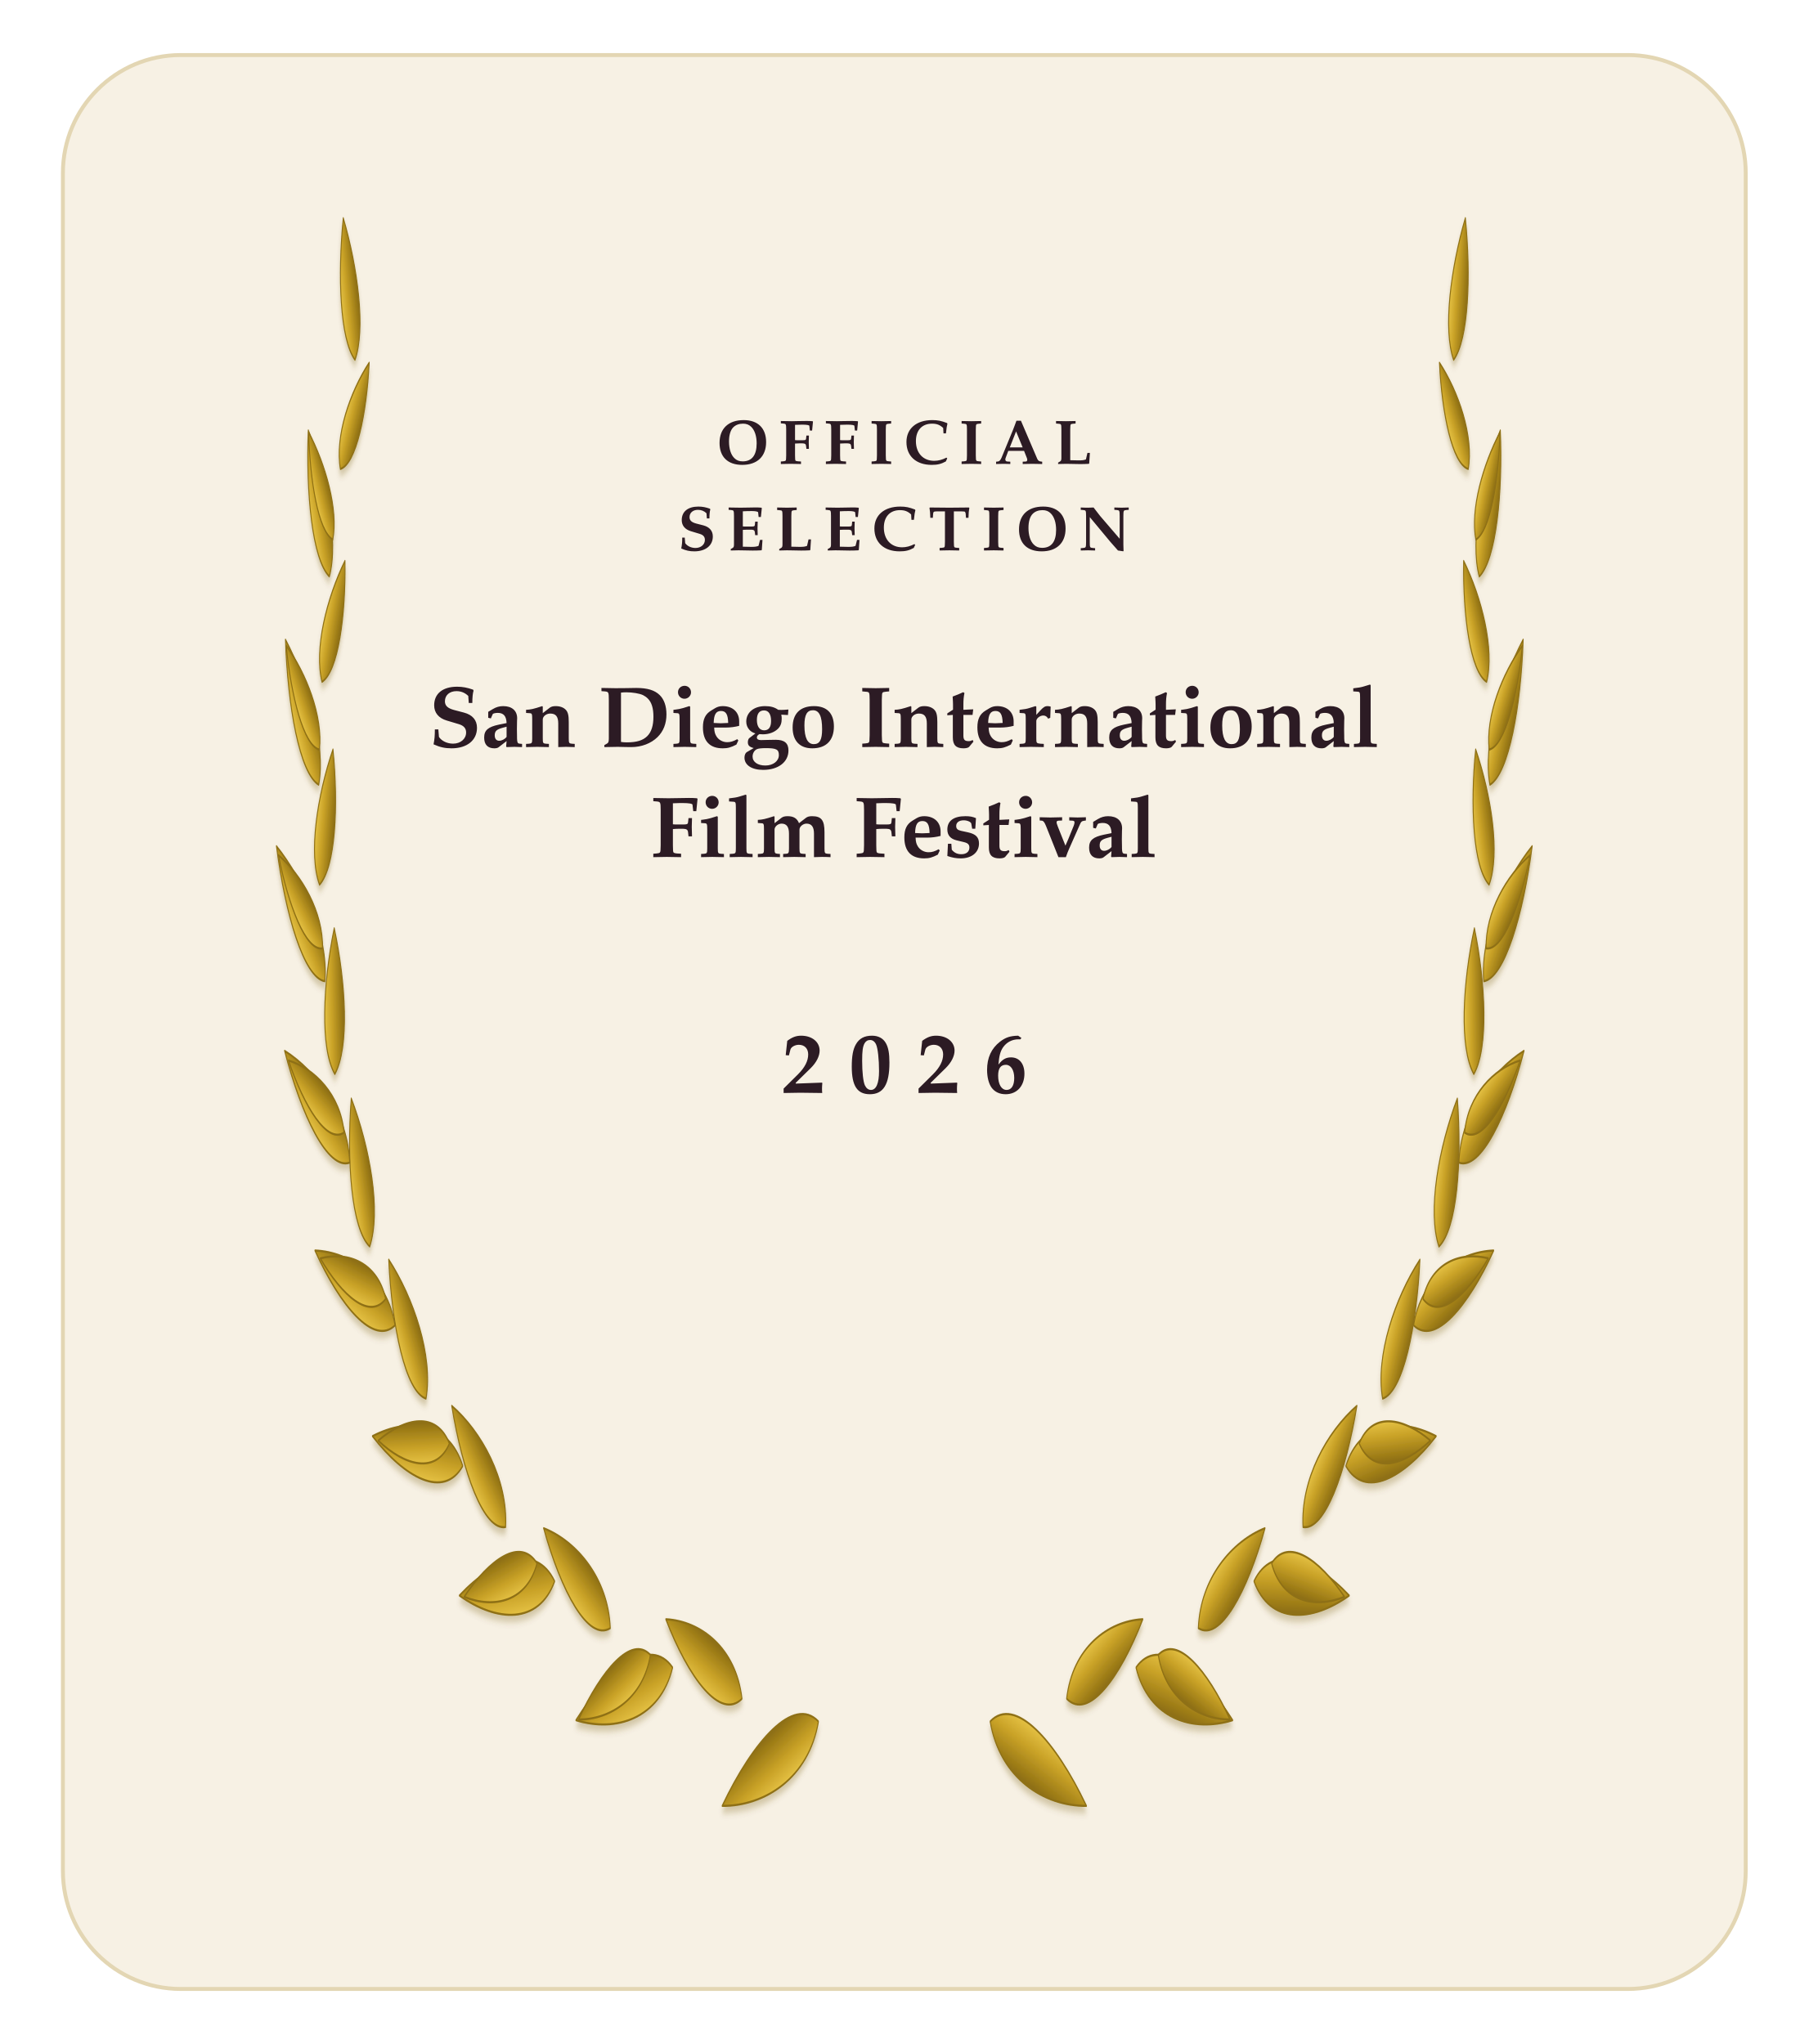
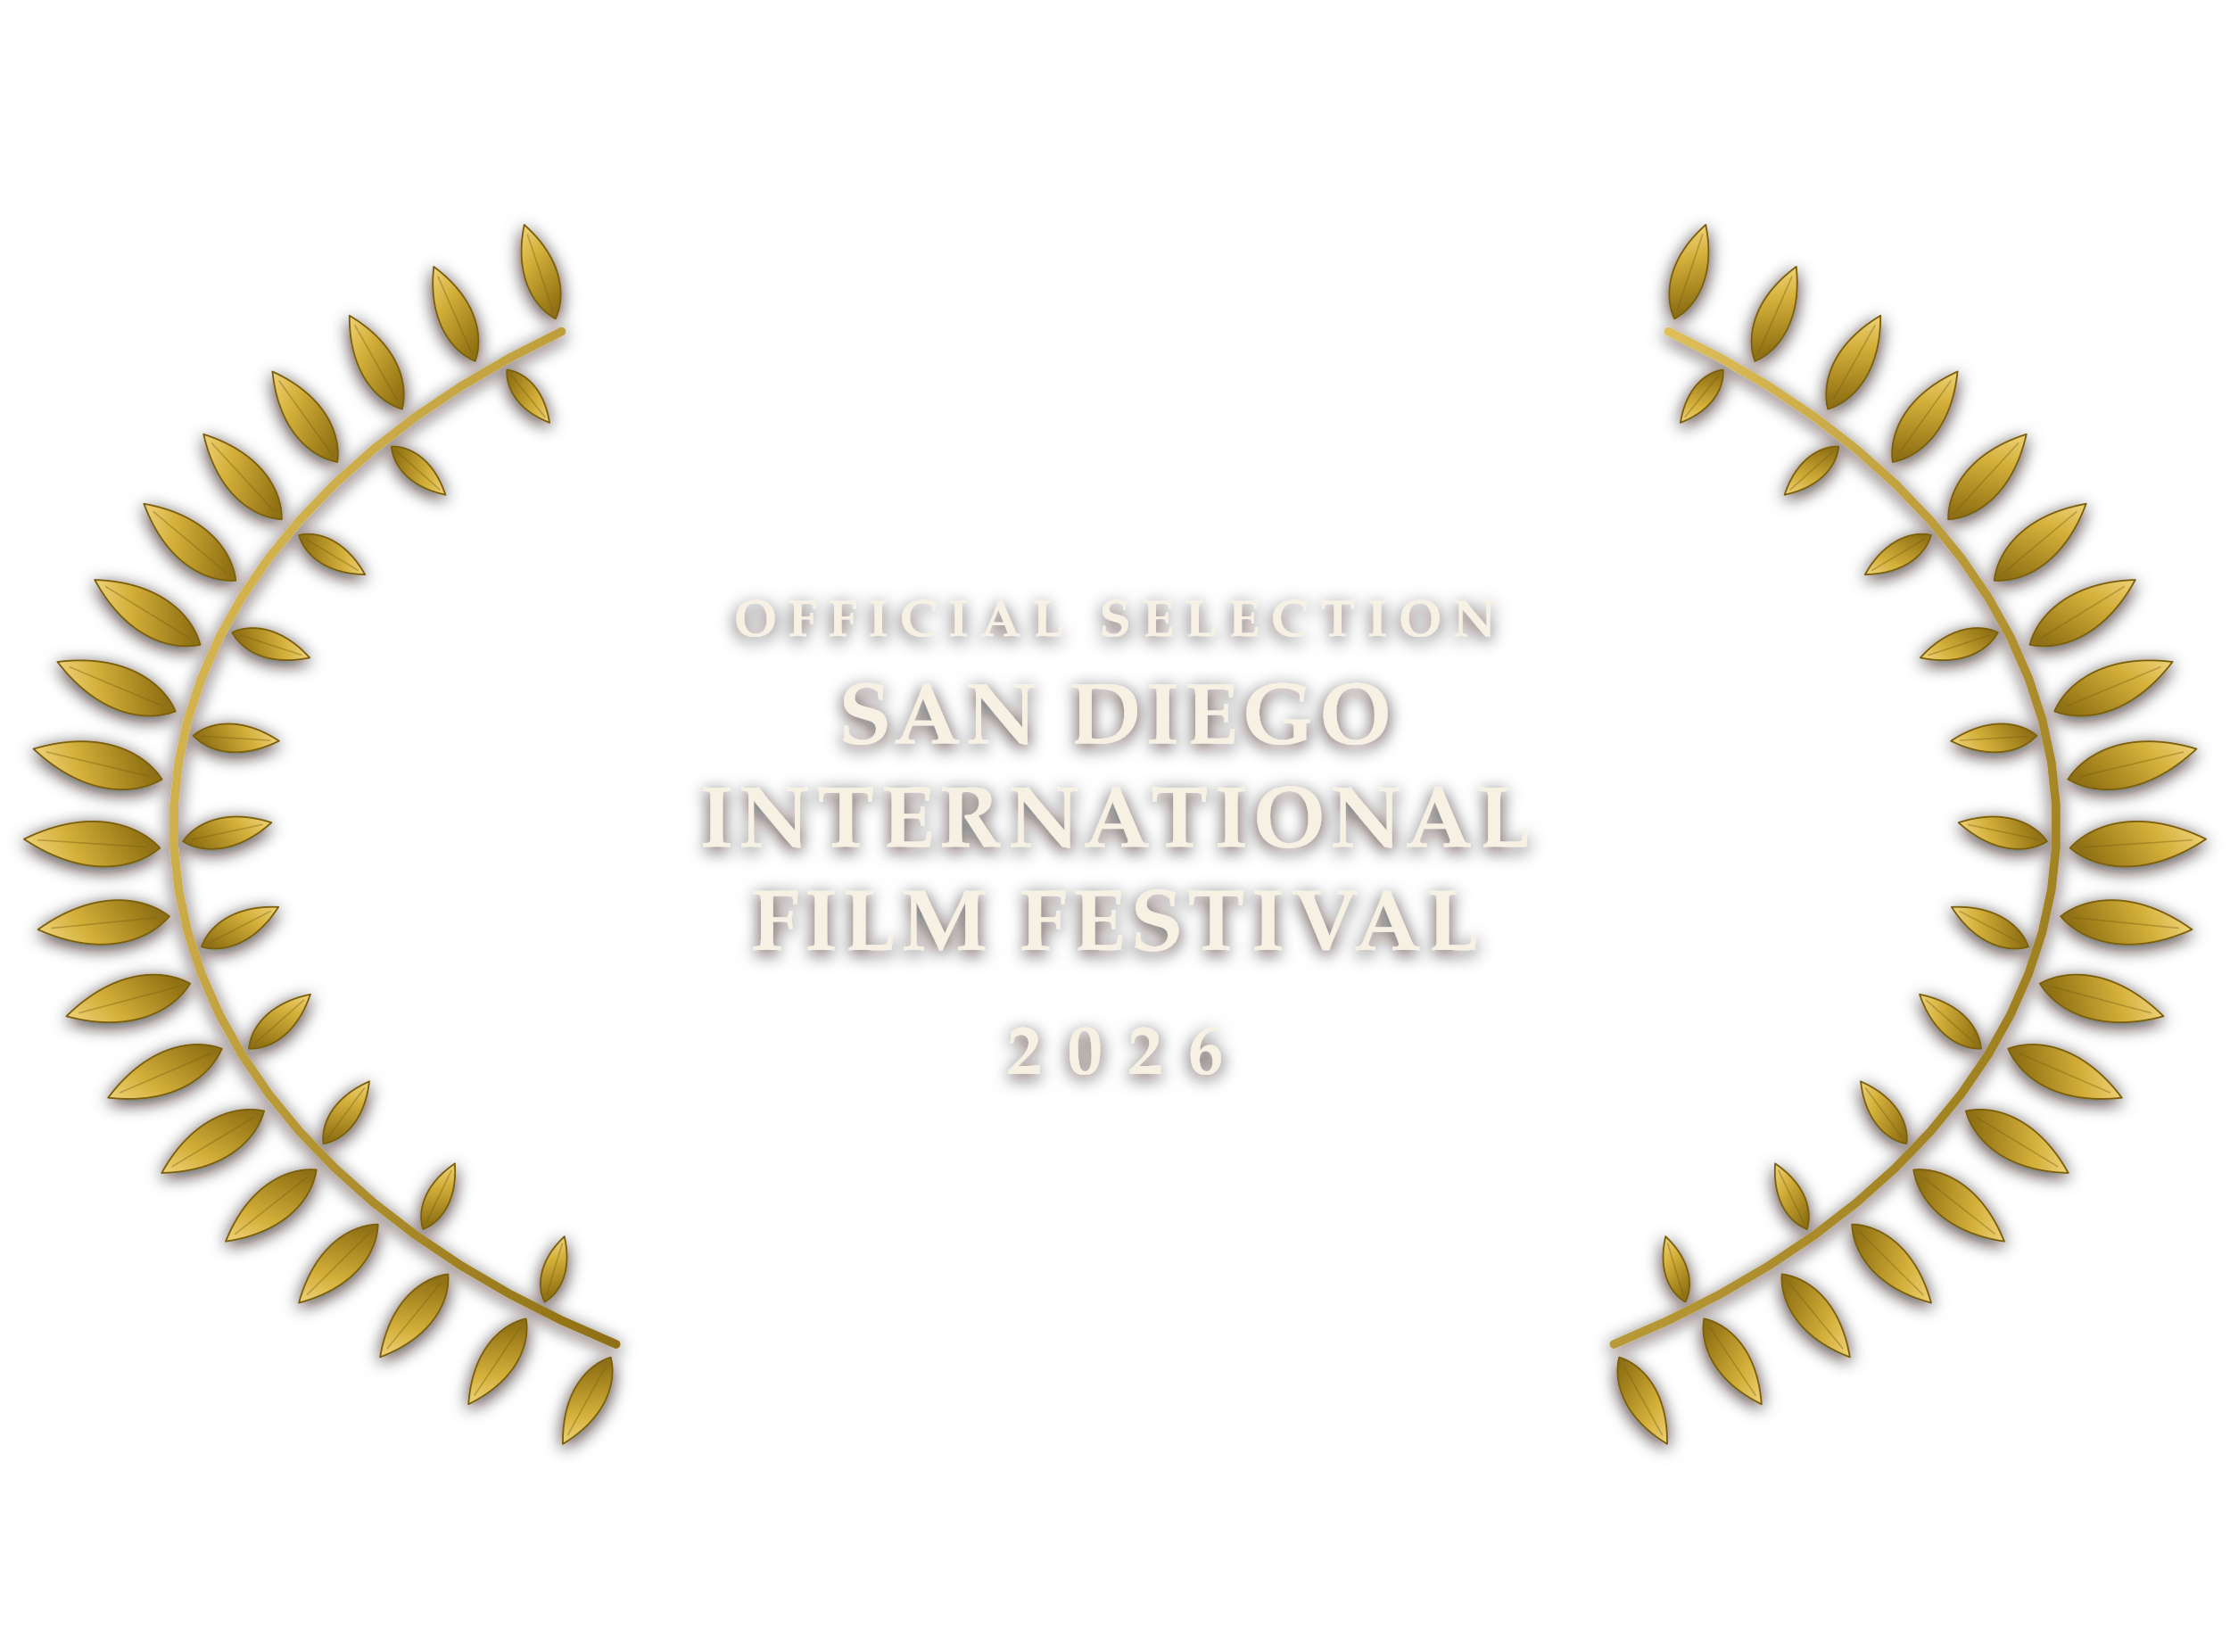
- <svg xmlns="http://www.w3.org/2000/svg" class="festival-laurel-badge" viewBox="0 0 460 520" width="460" height="520" role="img" aria-label="Official Selection, San Diego International Film Festival, 2026">
+ <svg xmlns="http://www.w3.org/2000/svg" class="festival-laurel-badge" viewBox="0 0 540 400" width="540" height="400" role="img" aria-label="Official Selection, San Diego International Film Festival, 2026">
  <defs>
-     <linearGradient id="sdiff-gold" x1="0" y1="0" x2="0.15" y2="1">
-       <stop offset="0%" stop-color="#E8C547" />
-       <stop offset="42%" stop-color="#C9A227" />
+     <linearGradient id="sdiff-gold" x1="0" y1="0" x2="0.2" y2="1">
+       <stop offset="0%" stop-color="#F6DC8A" />
+       <stop offset="42%" stop-color="#D4B03A" />
      <stop offset="100%" stop-color="#8E6F12" />
    </linearGradient>
    <linearGradient id="sdiff-stem" x1="0" y1="0" x2="1" y2="1">
-       <stop offset="0%" stop-color="#D4B03A" />
+       <stop offset="0%" stop-color="#E4C45E" />
      <stop offset="100%" stop-color="#8E6F12" />
    </linearGradient>
-     <filter id="sdiff-shadow" x="-8%" y="-8%" width="116%" height="116%">
-       <feDropShadow dx="0" dy="1" stdDeviation="0.6" flood-color="#6B5410" flood-opacity="0.28" />
+     <filter id="sdiff-shadow" x="-20%" y="-20%" width="140%" height="140%">
+       <feDropShadow dx="0" dy="1" stdDeviation="2.1" flood-color="#140C10" flood-opacity="0.8" />
    </filter>
  </defs>
  <style>
    .fl-kicker {
      font-family: "Playfair Display SC", "Playfair Display", Palatino, "Palatino Linotype", Georgia, serif;
-       font-size: 16px;
+       font-size: 12.5px;
      font-weight: 600;
-       letter-spacing: 0.16em;
-       fill: #2C1B24;
+       letter-spacing: 0.22em;
+       fill: #F7F1E4;
    }
    .fl-name {
      font-family: "Playfair Display", Palatino, "Palatino Linotype", Georgia, serif;
-       font-size: 22px;
+       font-size: 21px;
      font-weight: 600;
-       fill: #2C1B24;
+       letter-spacing: 0.055em;
+       fill: #F7F1E4;
    }
    .fl-year {
      font-family: "Playfair Display", Palatino, "Palatino Linotype", Georgia, serif;
-       font-size: 22px;
+       font-size: 17px;
      font-weight: 600;
-       letter-spacing: 0.28em;
-       fill: #2C1B24;
+       letter-spacing: 0.36em;
+       fill: #F7F1E4;
    }
  </style>
-   <rect x="16" y="14" width="428" height="492" rx="30" ry="30" fill="#F7F1E4" stroke="#E3D6B3" stroke-width="1" />
-   <g transform="translate(230, 270) scale(0.70, 1.52) translate(-280, -160)">
-     <g fill="url(#sdiff-gold)" stroke="#8E6F12" stroke-width="0.35" stroke-linejoin="round" filter="url(#sdiff-shadow)">
-       <path transform="translate(248.81 270.49) rotate(-202.00)" d="M0,0 C6.79,-7.46 23.39,-5.84 37.72,0 C23.39,5.84 6.79,7.46 0,0 Z" />
-       <path transform="translate(221.01 266.69) rotate(-154.30)" d="M0,0 C5.52,-6.72 19.03,-5.26 30.69,0 C19.03,5.26 5.52,6.72 0,0 Z" />
-       <path transform="translate(195.82 261.46) rotate(-194.10)" d="M0,0 C6.52,-7.16 22.45,-5.60 36.21,0 C22.45,5.60 6.52,7.16 0,0 Z" />
-       <path transform="translate(187.73 259.34) rotate(-202.53)" d="M0,0 C5.08,-5.73 17.51,-4.48 28.24,0 C17.51,4.48 5.08,5.73 0,0 Z" />
-       <path transform="translate(173.16 254.88) rotate(-145.34)" d="M0,0 C5.30,-6.45 18.25,-5.05 29.43,0 C18.25,5.05 5.30,6.45 0,0 Z" />
-       <path transform="translate(152.96 247.02) rotate(-183.96)" d="M0,0 C6.25,-6.86 21.51,-5.37 34.70,0 C21.51,5.37 6.25,6.86 0,0 Z" />
-       <path transform="translate(146.55 244.02) rotate(-191.96)" d="M0,0 C4.87,-5.49 16.78,-4.29 27.06,0 C16.78,4.29 4.87,5.49 0,0 Z" />
-       <path transform="translate(135.12 237.95) rotate(-133.95)" d="M0,0 C5.07,-6.17 17.47,-4.83 28.18,0 C17.47,4.83 5.07,6.17 0,0 Z" />
-       <path transform="translate(119.56 227.74) rotate(-171.33)" d="M0,0 C5.97,-6.56 20.57,-5.13 33.18,0 C20.57,5.13 5.97,6.56 0,0 Z" />
-       <path transform="translate(114.72 223.97) rotate(-178.92)" d="M0,0 C4.66,-5.25 16.05,-4.11 25.88,0 C16.05,4.11 4.66,5.25 0,0 Z" />
-       <path transform="translate(106.21 216.46) rotate(-120.20)" d="M0,0 C4.85,-5.90 16.69,-4.62 26.92,0 C16.69,4.62 4.85,5.90 0,0 Z" />
-       <path transform="translate(94.96 204.19) rotate(-156.71)" d="M0,0 C5.70,-6.26 19.63,-4.90 31.67,0 C19.63,4.90 5.70,6.26 0,0 Z" />
-       <path transform="translate(91.56 199.75) rotate(-164.09)" d="M0,0 C4.45,-5.01 15.31,-3.92 24.70,0 C15.31,3.92 4.45,5.01 0,0 Z" />
-       <path transform="translate(85.75 191.00) rotate(-105.11)" d="M0,0 C4.62,-5.62 15.91,-4.40 25.66,0 C15.91,4.40 4.62,5.62 0,0 Z" />
-       <path transform="translate(78.48 176.96) rotate(-141.63)" d="M0,0 C5.43,-5.96 18.69,-4.67 30.15,0 C18.69,4.67 5.43,5.96 0,0 Z" />
-       <path transform="translate(76.42 171.93) rotate(-149.12)" d="M0,0 C4.23,-4.77 14.58,-3.73 23.52,0 C14.58,3.73 4.23,4.77 0,0 Z" />
-       <path transform="translate(73.08 162.13) rotate(-90.50)" d="M0,0 C4.39,-5.35 15.13,-4.18 24.40,0 C15.13,4.18 4.39,5.35 0,0 Z" />
-       <path transform="translate(69.46 146.60) rotate(-127.87)" d="M0,0 C5.15,-5.66 17.76,-4.43 28.64,0 C17.76,4.43 5.15,5.66 0,0 Z" />
-       <path transform="translate(68.61 141.10) rotate(-135.73)" d="M0,0 C4.02,-4.53 13.85,-3.54 22.34,0 C13.85,3.54 4.02,4.53 0,0 Z" />
-       <path transform="translate(67.53 130.44) rotate(-77.84)" d="M0,0 C4.17,-5.07 14.35,-3.97 23.15,0 C14.35,3.97 4.17,5.07 0,0 Z" />
-       <path transform="translate(67.22 113.71) rotate(-116.43)" d="M0,0 C4.88,-5.36 16.82,-4.20 27.12,0 C16.82,4.20 4.88,5.36 0,0 Z" />
-       <path transform="translate(67.47 107.83) rotate(-124.71)" d="M0,0 C3.81,-4.29 13.12,-3.36 21.16,0 C13.12,3.36 3.81,4.29 0,0 Z" />
-       <path transform="translate(68.43 96.49) rotate(-67.62)" d="M0,0 C3.94,-4.80 13.57,-3.75 21.89,0 C13.57,3.75 3.94,4.80 0,0 Z" />
-       <path transform="translate(71.09 78.85) rotate(-107.35)" d="M0,0 C4.61,-5.06 15.88,-3.96 25.61,0 C15.88,3.96 4.61,5.06 0,0 Z" />
-       <path transform="translate(72.33 72.68) rotate(-115.99)" d="M0,0 C3.60,-4.05 12.38,-3.17 19.97,0 C12.38,3.17 3.60,4.05 0,0 Z" />
-       <path transform="translate(75.11 60.86) rotate(-59.55)" d="M0,0 C3.71,-4.52 12.79,-3.54 20.63,0 C12.79,3.54 3.71,4.52 0,0 Z" />
-       <path transform="translate(80.41 42.59) rotate(-100.18)" d="M0,0 C4.34,-4.76 14.94,-3.73 24.09,0 C14.94,3.73 4.34,4.76 0,0 Z" />
-       <path transform="translate(311.19 270.49) rotate(22.00)" d="M0,0 C6.79,-7.46 23.39,-5.84 37.72,0 C23.39,5.84 6.79,7.46 0,0 Z" />
-       <path transform="translate(338.99 266.69) rotate(-25.70)" d="M0,0 C5.52,-6.72 19.03,-5.26 30.69,0 C19.03,5.26 5.52,6.72 0,0 Z" />
-       <path transform="translate(364.18 261.46) rotate(14.10)" d="M0,0 C6.52,-7.16 22.45,-5.60 36.21,0 C22.45,5.60 6.52,7.16 0,0 Z" />
-       <path transform="translate(372.27 259.34) rotate(22.53)" d="M0,0 C5.08,-5.73 17.51,-4.48 28.24,0 C17.51,4.48 5.08,5.73 0,0 Z" />
-       <path transform="translate(386.84 254.88) rotate(-34.66)" d="M0,0 C5.30,-6.45 18.25,-5.05 29.43,0 C18.25,5.05 5.30,6.45 0,0 Z" />
-       <path transform="translate(407.04 247.02) rotate(3.96)" d="M0,0 C6.25,-6.86 21.51,-5.37 34.70,0 C21.51,5.37 6.25,6.86 0,0 Z" />
-       <path transform="translate(413.45 244.02) rotate(11.96)" d="M0,0 C4.87,-5.49 16.78,-4.29 27.06,0 C16.78,4.29 4.87,5.49 0,0 Z" />
-       <path transform="translate(424.88 237.95) rotate(-46.05)" d="M0,0 C5.07,-6.17 17.47,-4.83 28.18,0 C17.47,4.83 5.07,6.17 0,0 Z" />
-       <path transform="translate(440.44 227.74) rotate(-8.67)" d="M0,0 C5.97,-6.56 20.57,-5.13 33.18,0 C20.57,5.13 5.97,6.56 0,0 Z" />
-       <path transform="translate(445.28 223.97) rotate(-1.08)" d="M0,0 C4.66,-5.25 16.05,-4.11 25.88,0 C16.05,4.11 4.66,5.25 0,0 Z" />
-       <path transform="translate(453.79 216.46) rotate(-59.80)" d="M0,0 C4.85,-5.90 16.69,-4.62 26.92,0 C16.69,4.62 4.85,5.90 0,0 Z" />
-       <path transform="translate(465.04 204.19) rotate(-23.29)" d="M0,0 C5.70,-6.26 19.63,-4.90 31.67,0 C19.63,4.90 5.70,6.26 0,0 Z" />
-       <path transform="translate(468.44 199.75) rotate(-15.91)" d="M0,0 C4.45,-5.01 15.31,-3.92 24.70,0 C15.31,3.92 4.45,5.01 0,0 Z" />
-       <path transform="translate(474.25 191.00) rotate(-74.89)" d="M0,0 C4.62,-5.62 15.91,-4.40 25.66,0 C15.91,4.40 4.62,5.62 0,0 Z" />
-       <path transform="translate(481.52 176.96) rotate(-38.37)" d="M0,0 C5.43,-5.96 18.69,-4.67 30.15,0 C18.69,4.67 5.43,5.96 0,0 Z" />
-       <path transform="translate(483.58 171.93) rotate(-30.88)" d="M0,0 C4.23,-4.77 14.58,-3.73 23.52,0 C14.58,3.73 4.23,4.77 0,0 Z" />
-       <path transform="translate(486.92 162.13) rotate(-89.50)" d="M0,0 C4.39,-5.35 15.13,-4.18 24.40,0 C15.13,4.18 4.39,5.35 0,0 Z" />
-       <path transform="translate(490.54 146.60) rotate(-52.13)" d="M0,0 C5.15,-5.66 17.76,-4.43 28.64,0 C17.76,4.43 5.15,5.66 0,0 Z" />
-       <path transform="translate(491.39 141.10) rotate(-44.27)" d="M0,0 C4.02,-4.53 13.85,-3.54 22.34,0 C13.85,3.54 4.02,4.53 0,0 Z" />
-       <path transform="translate(492.47 130.44) rotate(-102.16)" d="M0,0 C4.17,-5.07 14.35,-3.97 23.15,0 C14.35,3.97 4.17,5.07 0,0 Z" />
-       <path transform="translate(492.78 113.71) rotate(-63.57)" d="M0,0 C4.88,-5.36 16.82,-4.20 27.12,0 C16.82,4.20 4.88,5.36 0,0 Z" />
-       <path transform="translate(492.53 107.83) rotate(-55.29)" d="M0,0 C3.81,-4.29 13.12,-3.36 21.16,0 C13.12,3.36 3.81,4.29 0,0 Z" />
-       <path transform="translate(491.57 96.49) rotate(-112.38)" d="M0,0 C3.94,-4.80 13.57,-3.75 21.89,0 C13.57,3.75 3.94,4.80 0,0 Z" />
-       <path transform="translate(488.91 78.85) rotate(-72.65)" d="M0,0 C4.61,-5.06 15.88,-3.96 25.61,0 C15.88,3.96 4.61,5.06 0,0 Z" />
-       <path transform="translate(487.67 72.68) rotate(-64.01)" d="M0,0 C3.60,-4.05 12.38,-3.17 19.97,0 C12.38,3.17 3.60,4.05 0,0 Z" />
-       <path transform="translate(484.89 60.86) rotate(-120.45)" d="M0,0 C3.71,-4.52 12.79,-3.54 20.63,0 C12.79,3.54 3.71,4.52 0,0 Z" />
-       <path transform="translate(479.59 42.59) rotate(-79.82)" d="M0,0 C4.34,-4.76 14.94,-3.73 24.09,0 C14.94,3.73 4.34,4.76 0,0 Z" />
+   <g filter="url(#sdiff-shadow)">
+     <g>
+       <path class="fl-stem" d="M149.18,325.51L135.98,319.73L123.44,313.37L111.62,306.46L100.56,299.03L90.33,291.12L80.98,282.76L72.55,274.00L65.07,264.88L58.60,255.44L53.16,245.73L48.77,235.80L45.46,225.70L43.25,215.47L42.14,205.17L42.14,194.83L43.25,184.53L45.46,174.30L48.77,164.20L53.16,154.27L58.60,144.56L65.07,135.12L72.55,126.00L80.98,117.24L90.33,108.88L100.56,100.97L111.62,93.54L123.44,86.63L135.98,80.27" fill="none" stroke="url(#sdiff-stem)" stroke-width="2.1" stroke-linecap="round" stroke-linejoin="round" />
+       <g transform="translate(147.90,328.66) rotate(208.92)">
+         <path d="M0,0 C3.715,-3.84 6.605,-12.48 0,-24.0 C-6.605,-12.48 -3.715,-3.84 0,0 Z" fill="url(#sdiff-gold)" stroke="#7A5E10" stroke-width="0.4" stroke-linejoin="round" />
+         <path d="M0,-2.4 C0,-10.08 0,-17.28 0,-21.6" fill="none" stroke="#7A5E10" stroke-width="0.35" stroke-opacity="0.4" />
+       </g>
+       <g transform="translate(127.39,319.30) rotate(213.92)">
+         <path d="M0,0 C3.87,-4.0 6.88,-13.0 0,-25.0 C-6.88,-13.0 -3.87,-4.0 0,0 Z" fill="url(#sdiff-gold)" stroke="#7A5E10" stroke-width="0.4" stroke-linejoin="round" />
+         <path d="M0,-2.5 C0,-10.5 0,-18.0 0,-22.5" fill="none" stroke="#7A5E10" stroke-width="0.35" stroke-opacity="0.4" />
+       </g>
+       <g transform="translate(108.52,308.53) rotate(219.33)">
+         <path d="M0,0 C4.025,-4.16 7.155,-13.52 0,-26.0 C-7.155,-13.52 -4.025,-4.16 0,0 Z" fill="url(#sdiff-gold)" stroke="#7A5E10" stroke-width="0.4" stroke-linejoin="round" />
+         <path d="M0,-2.6 C0,-10.92 0,-18.72 0,-23.4" fill="none" stroke="#7A5E10" stroke-width="0.35" stroke-opacity="0.4" />
+       </g>
+       <g transform="translate(91.54,296.47) rotate(225.23)">
+         <path d="M0,0 C4.18,-4.32 7.43,-14.04 0,-27.0 C-7.43,-14.04 -4.18,-4.32 0,0 Z" fill="url(#sdiff-gold)" stroke="#7A5E10" stroke-width="0.4" stroke-linejoin="round" />
+         <path d="M0,-2.7 C0,-11.34 0,-19.44 0,-24.3" fill="none" stroke="#7A5E10" stroke-width="0.35" stroke-opacity="0.4" />
+       </g>
+       <g transform="translate(76.63,283.26) rotate(231.71)">
+         <path d="M0,0 C4.334,-4.48 7.706,-14.56 0,-28.0 C-7.706,-14.56 -4.334,-4.48 0,0 Z" fill="url(#sdiff-gold)" stroke="#7A5E10" stroke-width="0.4" stroke-linejoin="round" />
+         <path d="M0,-2.8 C0,-11.76 0,-20.16 0,-25.2" fill="none" stroke="#7A5E10" stroke-width="0.35" stroke-opacity="0.4" />
+       </g>
+       <g transform="translate(63.97,269.03) rotate(238.85)">
+         <path d="M0,0 C4.489,-4.64 7.981,-15.08 0,-29.0 C-7.981,-15.08 -4.489,-4.64 0,0 Z" fill="url(#sdiff-gold)" stroke="#7A5E10" stroke-width="0.4" stroke-linejoin="round" />
+         <path d="M0,-2.9 C0,-12.18 0,-20.88 0,-26.1" fill="none" stroke="#7A5E10" stroke-width="0.35" stroke-opacity="0.4" />
+       </g>
+       <g transform="translate(53.73,253.94) rotate(246.68)">
+         <path d="M0,0 C4.644,-4.8 8.256,-15.6 0,-30.0 C-8.256,-15.6 -4.644,-4.8 0,0 Z" fill="url(#sdiff-gold)" stroke="#7A5E10" stroke-width="0.4" stroke-linejoin="round" />
+         <path d="M0,-3.0 C0,-12.6 0,-21.6 0,-27.0" fill="none" stroke="#7A5E10" stroke-width="0.35" stroke-opacity="0.4" />
+       </g>
+       <g transform="translate(46.05,238.17) rotate(255.20)">
+         <path d="M0,0 C4.799,-4.96 8.531,-16.12 0,-31.0 C-8.531,-16.12 -4.799,-4.96 0,0 Z" fill="url(#sdiff-gold)" stroke="#7A5E10" stroke-width="0.4" stroke-linejoin="round" />
+         <path d="M0,-3.1 C0,-13.02 0,-22.32 0,-27.9" fill="none" stroke="#7A5E10" stroke-width="0.35" stroke-opacity="0.4" />
+       </g>
+       <g transform="translate(41.02,221.90) rotate(264.29)">
+         <path d="M0,0 C4.954,-5.12 8.806,-16.64 0,-32.0 C-8.806,-16.64 -4.954,-5.12 0,0 Z" fill="url(#sdiff-gold)" stroke="#7A5E10" stroke-width="0.4" stroke-linejoin="round" />
+         <path d="M0,-3.2 C0,-13.44 0,-23.04 0,-28.8" fill="none" stroke="#7A5E10" stroke-width="0.35" stroke-opacity="0.4" />
+       </g>
+       <g transform="translate(38.74,205.35) rotate(-86.24)">
+         <path d="M0,0 C5.108,-5.28 9.082,-17.16 0,-33.0 C-9.082,-17.16 -5.108,-5.28 0,0 Z" fill="url(#sdiff-gold)" stroke="#7A5E10" stroke-width="0.4" stroke-linejoin="round" />
+         <path d="M0,-3.3 C0,-13.86 0,-23.76 0,-29.7" fill="none" stroke="#7A5E10" stroke-width="0.35" stroke-opacity="0.4" />
+       </g>
+       <g transform="translate(39.24,188.72) rotate(-76.67)">
+         <path d="M0,0 C4.954,-5.12 8.806,-16.64 0,-32.0 C-8.806,-16.64 -4.954,-5.12 0,0 Z" fill="url(#sdiff-gold)" stroke="#7A5E10" stroke-width="0.4" stroke-linejoin="round" />
+         <path d="M0,-3.2 C0,-13.44 0,-23.04 0,-28.8" fill="none" stroke="#7A5E10" stroke-width="0.35" stroke-opacity="0.4" />
+       </g>
+       <g transform="translate(42.51,172.24) rotate(-67.30)">
+         <path d="M0,0 C4.799,-4.96 8.531,-16.12 0,-31.0 C-8.531,-16.12 -4.799,-4.96 0,0 Z" fill="url(#sdiff-gold)" stroke="#7A5E10" stroke-width="0.4" stroke-linejoin="round" />
+         <path d="M0,-3.1 C0,-13.02 0,-22.32 0,-27.9" fill="none" stroke="#7A5E10" stroke-width="0.35" stroke-opacity="0.4" />
+       </g>
+       <g transform="translate(48.49,156.13) rotate(-58.40)">
+         <path d="M0,0 C4.644,-4.8 8.256,-15.6 0,-30.0 C-8.256,-15.6 -4.644,-4.8 0,0 Z" fill="url(#sdiff-gold)" stroke="#7A5E10" stroke-width="0.4" stroke-linejoin="round" />
+         <path d="M0,-3.0 C0,-12.6 0,-21.6 0,-27.0" fill="none" stroke="#7A5E10" stroke-width="0.35" stroke-opacity="0.4" />
+       </g>
+       <g transform="translate(57.10,140.58) rotate(-50.12)">
+         <path d="M0,0 C4.489,-4.64 7.981,-15.08 0,-29.0 C-7.981,-15.08 -4.489,-4.64 0,0 Z" fill="url(#sdiff-gold)" stroke="#7A5E10" stroke-width="0.4" stroke-linejoin="round" />
+         <path d="M0,-2.9 C0,-12.18 0,-20.88 0,-26.1" fill="none" stroke="#7A5E10" stroke-width="0.35" stroke-opacity="0.4" />
+       </g>
+       <g transform="translate(68.22,125.78) rotate(-42.53)">
+         <path d="M0,0 C4.334,-4.48 7.706,-14.56 0,-28.0 C-7.706,-14.56 -4.334,-4.48 0,0 Z" fill="url(#sdiff-gold)" stroke="#7A5E10" stroke-width="0.4" stroke-linejoin="round" />
+         <path d="M0,-2.8 C0,-11.76 0,-20.16 0,-25.2" fill="none" stroke="#7A5E10" stroke-width="0.35" stroke-opacity="0.4" />
+       </g>
+       <g transform="translate(81.70,111.90) rotate(-35.64)">
+         <path d="M0,0 C4.18,-4.32 7.43,-14.04 0,-27.0 C-7.43,-14.04 -4.18,-4.32 0,0 Z" fill="url(#sdiff-gold)" stroke="#7A5E10" stroke-width="0.4" stroke-linejoin="round" />
+         <path d="M0,-2.7 C0,-11.34 0,-19.44 0,-24.3" fill="none" stroke="#7A5E10" stroke-width="0.35" stroke-opacity="0.4" />
+       </g>
+       <g transform="translate(97.38,99.08) rotate(-29.37)">
+         <path d="M0,0 C4.025,-4.16 7.155,-13.52 0,-26.0 C-7.155,-13.52 -4.025,-4.16 0,0 Z" fill="url(#sdiff-gold)" stroke="#7A5E10" stroke-width="0.4" stroke-linejoin="round" />
+         <path d="M0,-2.6 C0,-10.92 0,-18.72 0,-23.4" fill="none" stroke="#7A5E10" stroke-width="0.35" stroke-opacity="0.4" />
+       </g>
+       <g transform="translate(115.06,87.47) rotate(-23.66)">
+         <path d="M0,0 C3.87,-4.0 6.88,-13.0 0,-25.0 C-6.88,-13.0 -3.87,-4.0 0,0 Z" fill="url(#sdiff-gold)" stroke="#7A5E10" stroke-width="0.4" stroke-linejoin="round" />
+         <path d="M0,-2.5 C0,-10.5 0,-18.0 0,-22.5" fill="none" stroke="#7A5E10" stroke-width="0.35" stroke-opacity="0.4" />
+       </g>
+       <g transform="translate(134.53,77.19) rotate(-18.41)">
+         <path d="M0,0 C3.715,-3.84 6.605,-12.48 0,-24.0 C-6.605,-12.48 -3.715,-3.84 0,0 Z" fill="url(#sdiff-gold)" stroke="#7A5E10" stroke-width="0.4" stroke-linejoin="round" />
+         <path d="M0,-2.4 C0,-10.08 0,-17.28 0,-21.6" fill="none" stroke="#7A5E10" stroke-width="0.35" stroke-opacity="0.4" />
+       </g>
+       <g transform="translate(131.87,315.29) rotate(16.83)">
+         <path d="M0,0 C2.57,-2.656 4.568,-8.632 0,-16.6 C-4.568,-8.632 -2.57,-2.656 0,0 Z" fill="url(#sdiff-gold)" stroke="#7A5E10" stroke-width="0.4" stroke-linejoin="round" />
+         <path d="M0,-1.66 C0,-6.972 0,-11.952 0,-14.94" fill="none" stroke="#7A5E10" stroke-width="0.35" stroke-opacity="0.4" />
+       </g>
+       <g transform="translate(102.43,297.66) rotate(25.85)">
+         <path d="M0,0 C2.739,-2.831 4.869,-9.199 0,-17.691 C-4.869,-9.199 -2.739,-2.831 0,0 Z" fill="url(#sdiff-gold)" stroke="#7A5E10" stroke-width="0.4" stroke-linejoin="round" />
+         <path d="M0,-1.769 C0,-7.43 0,-12.737 0,-15.922" fill="none" stroke="#7A5E10" stroke-width="0.35" stroke-opacity="0.4" />
+       </g>
+       <g transform="translate(78.31,276.98) rotate(36.32)">
+         <path d="M0,0 C2.907,-3.005 5.169,-9.767 0,-18.782 C-5.169,-9.767 -2.907,-3.005 0,0 Z" fill="url(#sdiff-gold)" stroke="#7A5E10" stroke-width="0.4" stroke-linejoin="round" />
+         <path d="M0,-1.878 C0,-7.888 0,-13.523 0,-16.904" fill="none" stroke="#7A5E10" stroke-width="0.35" stroke-opacity="0.4" />
+       </g>
+       <g transform="translate(60.26,253.94) rotate(48.56)">
+         <path d="M0,0 C3.076,-3.18 5.469,-10.334 0,-19.873 C-5.469,-10.334 -3.076,-3.18 0,0 Z" fill="url(#sdiff-gold)" stroke="#7A5E10" stroke-width="0.4" stroke-linejoin="round" />
+         <path d="M0,-1.987 C0,-8.347 0,-14.308 0,-17.885" fill="none" stroke="#7A5E10" stroke-width="0.35" stroke-opacity="0.4" />
+       </g>
+       <g transform="translate(48.81,229.28) rotate(62.62)">
+         <path d="M0,0 C3.245,-3.354 5.769,-10.901 0,-20.964 C-5.769,-10.901 -3.245,-3.354 0,0 Z" fill="url(#sdiff-gold)" stroke="#7A5E10" stroke-width="0.4" stroke-linejoin="round" />
+         <path d="M0,-2.096 C0,-8.805 0,-15.094 0,-18.867" fill="none" stroke="#7A5E10" stroke-width="0.35" stroke-opacity="0.4" />
+       </g>
+       <g transform="translate(44.28,203.76) rotate(77.98)">
+         <path d="M0,0 C3.397,-3.511 6.039,-11.412 0,-21.945 C-6.039,-11.412 -3.397,-3.511 0,0 Z" fill="url(#sdiff-gold)" stroke="#7A5E10" stroke-width="0.4" stroke-linejoin="round" />
+         <path d="M0,-2.195 C0,-9.217 0,-15.801 0,-19.751" fill="none" stroke="#7A5E10" stroke-width="0.35" stroke-opacity="0.4" />
+       </g>
+       <g transform="translate(46.76,178.14) rotate(93.52)">
+         <path d="M0,0 C3.228,-3.337 5.739,-10.844 0,-20.855 C-5.739,-10.844 -3.228,-3.337 0,0 Z" fill="url(#sdiff-gold)" stroke="#7A5E10" stroke-width="0.4" stroke-linejoin="round" />
+         <path d="M0,-2.085 C0,-8.759 0,-15.015 0,-18.769" fill="none" stroke="#7A5E10" stroke-width="0.35" stroke-opacity="0.4" />
+       </g>
+       <g transform="translate(56.20,153.15) rotate(108.04)">
+         <path d="M0,0 C3.059,-3.162 5.439,-10.277 0,-19.764 C-5.439,-10.277 -3.059,-3.162 0,0 Z" fill="url(#sdiff-gold)" stroke="#7A5E10" stroke-width="0.4" stroke-linejoin="round" />
+         <path d="M0,-1.976 C0,-8.301 0,-14.23 0,-17.787" fill="none" stroke="#7A5E10" stroke-width="0.35" stroke-opacity="0.4" />
+       </g>
+       <g transform="translate(72.36,129.56) rotate(120.83)">
+         <path d="M0,0 C2.891,-2.988 5.139,-9.71 0,-18.673 C-5.139,-9.71 -2.891,-2.988 0,0 Z" fill="url(#sdiff-gold)" stroke="#7A5E10" stroke-width="0.4" stroke-linejoin="round" />
+         <path d="M0,-1.867 C0,-7.843 0,-13.444 0,-16.805" fill="none" stroke="#7A5E10" stroke-width="0.35" stroke-opacity="0.4" />
+       </g>
+       <g transform="translate(94.77,108.11) rotate(131.79)">
+         <path d="M0,0 C2.722,-2.813 4.839,-9.143 0,-17.582 C-4.839,-9.143 -2.722,-2.813 0,0 Z" fill="url(#sdiff-gold)" stroke="#7A5E10" stroke-width="0.4" stroke-linejoin="round" />
+         <path d="M0,-1.758 C0,-7.384 0,-12.659 0,-15.824" fill="none" stroke="#7A5E10" stroke-width="0.35" stroke-opacity="0.4" />
+       </g>
+       <g transform="translate(122.75,89.52) rotate(141.20)">
+         <path d="M0,0 C2.553,-2.639 4.538,-8.575 0,-16.491 C-4.538,-8.575 -2.553,-2.639 0,0 Z" fill="url(#sdiff-gold)" stroke="#7A5E10" stroke-width="0.4" stroke-linejoin="round" />
+         <path d="M0,-1.649 C0,-6.926 0,-11.873 0,-14.842" fill="none" stroke="#7A5E10" stroke-width="0.35" stroke-opacity="0.4" />
+       </g>
    </g>
+     <g>
+       <path class="fl-stem" d="M390.82,325.51L404.02,319.73L416.56,313.37L428.38,306.46L439.44,299.03L449.67,291.12L459.02,282.76L467.45,274.00L474.93,264.88L481.40,255.44L486.84,245.73L491.23,235.80L494.54,225.70L496.75,215.47L497.86,205.17L497.86,194.83L496.75,184.53L494.54,174.30L491.23,164.20L486.84,154.27L481.40,144.56L474.93,135.12L467.45,126.00L459.02,117.24L449.67,108.88L439.44,100.97L428.38,93.54L416.56,86.63L404.02,80.27" fill="none" stroke="url(#sdiff-stem)" stroke-width="2.1" stroke-linecap="round" stroke-linejoin="round" />
+       <g transform="translate(392.10,328.66) rotate(151.08)">
+         <path d="M0,0 C3.715,-3.84 6.605,-12.48 0,-24.0 C-6.605,-12.48 -3.715,-3.84 0,0 Z" fill="url(#sdiff-gold)" stroke="#7A5E10" stroke-width="0.4" stroke-linejoin="round" />
+         <path d="M0,-2.4 C0,-10.08 0,-17.28 0,-21.6" fill="none" stroke="#7A5E10" stroke-width="0.35" stroke-opacity="0.4" />
+       </g>
+       <g transform="translate(412.61,319.30) rotate(146.08)">
+         <path d="M0,0 C3.87,-4.0 6.88,-13.0 0,-25.0 C-6.88,-13.0 -3.87,-4.0 0,0 Z" fill="url(#sdiff-gold)" stroke="#7A5E10" stroke-width="0.4" stroke-linejoin="round" />
+         <path d="M0,-2.5 C0,-10.5 0,-18.0 0,-22.5" fill="none" stroke="#7A5E10" stroke-width="0.35" stroke-opacity="0.4" />
+       </g>
+       <g transform="translate(431.48,308.53) rotate(140.67)">
+         <path d="M0,0 C4.025,-4.16 7.155,-13.52 0,-26.0 C-7.155,-13.52 -4.025,-4.16 0,0 Z" fill="url(#sdiff-gold)" stroke="#7A5E10" stroke-width="0.4" stroke-linejoin="round" />
+         <path d="M0,-2.6 C0,-10.92 0,-18.72 0,-23.4" fill="none" stroke="#7A5E10" stroke-width="0.35" stroke-opacity="0.4" />
+       </g>
+       <g transform="translate(448.46,296.47) rotate(134.77)">
+         <path d="M0,0 C4.18,-4.32 7.43,-14.04 0,-27.0 C-7.43,-14.04 -4.18,-4.32 0,0 Z" fill="url(#sdiff-gold)" stroke="#7A5E10" stroke-width="0.4" stroke-linejoin="round" />
+         <path d="M0,-2.7 C0,-11.34 0,-19.44 0,-24.3" fill="none" stroke="#7A5E10" stroke-width="0.35" stroke-opacity="0.4" />
+       </g>
+       <g transform="translate(463.37,283.26) rotate(128.29)">
+         <path d="M0,0 C4.334,-4.48 7.706,-14.56 0,-28.0 C-7.706,-14.56 -4.334,-4.48 0,0 Z" fill="url(#sdiff-gold)" stroke="#7A5E10" stroke-width="0.4" stroke-linejoin="round" />
+         <path d="M0,-2.8 C0,-11.76 0,-20.16 0,-25.2" fill="none" stroke="#7A5E10" stroke-width="0.35" stroke-opacity="0.4" />
+       </g>
+       <g transform="translate(476.03,269.03) rotate(121.15)">
+         <path d="M0,0 C4.489,-4.64 7.981,-15.08 0,-29.0 C-7.981,-15.08 -4.489,-4.64 0,0 Z" fill="url(#sdiff-gold)" stroke="#7A5E10" stroke-width="0.4" stroke-linejoin="round" />
+         <path d="M0,-2.9 C0,-12.18 0,-20.88 0,-26.1" fill="none" stroke="#7A5E10" stroke-width="0.35" stroke-opacity="0.4" />
+       </g>
+       <g transform="translate(486.27,253.94) rotate(113.32)">
+         <path d="M0,0 C4.644,-4.8 8.256,-15.6 0,-30.0 C-8.256,-15.6 -4.644,-4.8 0,0 Z" fill="url(#sdiff-gold)" stroke="#7A5E10" stroke-width="0.4" stroke-linejoin="round" />
+         <path d="M0,-3.0 C0,-12.6 0,-21.6 0,-27.0" fill="none" stroke="#7A5E10" stroke-width="0.35" stroke-opacity="0.4" />
+       </g>
+       <g transform="translate(493.95,238.17) rotate(104.80)">
+         <path d="M0,0 C4.799,-4.96 8.531,-16.12 0,-31.0 C-8.531,-16.12 -4.799,-4.96 0,0 Z" fill="url(#sdiff-gold)" stroke="#7A5E10" stroke-width="0.4" stroke-linejoin="round" />
+         <path d="M0,-3.1 C0,-13.02 0,-22.32 0,-27.9" fill="none" stroke="#7A5E10" stroke-width="0.35" stroke-opacity="0.4" />
+       </g>
+       <g transform="translate(498.98,221.90) rotate(95.71)">
+         <path d="M0,0 C4.954,-5.12 8.806,-16.64 0,-32.0 C-8.806,-16.64 -4.954,-5.12 0,0 Z" fill="url(#sdiff-gold)" stroke="#7A5E10" stroke-width="0.4" stroke-linejoin="round" />
+         <path d="M0,-3.2 C0,-13.44 0,-23.04 0,-28.8" fill="none" stroke="#7A5E10" stroke-width="0.35" stroke-opacity="0.4" />
+       </g>
+       <g transform="translate(501.26,205.35) rotate(86.24)">
+         <path d="M0,0 C5.108,-5.28 9.082,-17.16 0,-33.0 C-9.082,-17.16 -5.108,-5.28 0,0 Z" fill="url(#sdiff-gold)" stroke="#7A5E10" stroke-width="0.4" stroke-linejoin="round" />
+         <path d="M0,-3.3 C0,-13.86 0,-23.76 0,-29.7" fill="none" stroke="#7A5E10" stroke-width="0.35" stroke-opacity="0.4" />
+       </g>
+       <g transform="translate(500.76,188.72) rotate(76.67)">
+         <path d="M0,0 C4.954,-5.12 8.806,-16.64 0,-32.0 C-8.806,-16.64 -4.954,-5.12 0,0 Z" fill="url(#sdiff-gold)" stroke="#7A5E10" stroke-width="0.4" stroke-linejoin="round" />
+         <path d="M0,-3.2 C0,-13.44 0,-23.04 0,-28.8" fill="none" stroke="#7A5E10" stroke-width="0.35" stroke-opacity="0.4" />
+       </g>
+       <g transform="translate(497.49,172.24) rotate(67.30)">
+         <path d="M0,0 C4.799,-4.96 8.531,-16.12 0,-31.0 C-8.531,-16.12 -4.799,-4.96 0,0 Z" fill="url(#sdiff-gold)" stroke="#7A5E10" stroke-width="0.4" stroke-linejoin="round" />
+         <path d="M0,-3.1 C0,-13.02 0,-22.32 0,-27.9" fill="none" stroke="#7A5E10" stroke-width="0.35" stroke-opacity="0.4" />
+       </g>
+       <g transform="translate(491.51,156.13) rotate(58.40)">
+         <path d="M0,0 C4.644,-4.8 8.256,-15.6 0,-30.0 C-8.256,-15.6 -4.644,-4.8 0,0 Z" fill="url(#sdiff-gold)" stroke="#7A5E10" stroke-width="0.4" stroke-linejoin="round" />
+         <path d="M0,-3.0 C0,-12.6 0,-21.6 0,-27.0" fill="none" stroke="#7A5E10" stroke-width="0.35" stroke-opacity="0.4" />
+       </g>
+       <g transform="translate(482.90,140.58) rotate(50.12)">
+         <path d="M0,0 C4.489,-4.64 7.981,-15.08 0,-29.0 C-7.981,-15.08 -4.489,-4.64 0,0 Z" fill="url(#sdiff-gold)" stroke="#7A5E10" stroke-width="0.4" stroke-linejoin="round" />
+         <path d="M0,-2.9 C0,-12.18 0,-20.88 0,-26.1" fill="none" stroke="#7A5E10" stroke-width="0.35" stroke-opacity="0.4" />
+       </g>
+       <g transform="translate(471.78,125.78) rotate(42.53)">
+         <path d="M0,0 C4.334,-4.48 7.706,-14.56 0,-28.0 C-7.706,-14.56 -4.334,-4.48 0,0 Z" fill="url(#sdiff-gold)" stroke="#7A5E10" stroke-width="0.4" stroke-linejoin="round" />
+         <path d="M0,-2.8 C0,-11.76 0,-20.16 0,-25.2" fill="none" stroke="#7A5E10" stroke-width="0.35" stroke-opacity="0.4" />
+       </g>
+       <g transform="translate(458.30,111.90) rotate(35.64)">
+         <path d="M0,0 C4.18,-4.32 7.43,-14.04 0,-27.0 C-7.43,-14.04 -4.18,-4.32 0,0 Z" fill="url(#sdiff-gold)" stroke="#7A5E10" stroke-width="0.4" stroke-linejoin="round" />
+         <path d="M0,-2.7 C0,-11.34 0,-19.44 0,-24.3" fill="none" stroke="#7A5E10" stroke-width="0.35" stroke-opacity="0.4" />
+       </g>
+       <g transform="translate(442.62,99.08) rotate(29.37)">
+         <path d="M0,0 C4.025,-4.16 7.155,-13.52 0,-26.0 C-7.155,-13.52 -4.025,-4.16 0,0 Z" fill="url(#sdiff-gold)" stroke="#7A5E10" stroke-width="0.4" stroke-linejoin="round" />
+         <path d="M0,-2.6 C0,-10.92 0,-18.72 0,-23.4" fill="none" stroke="#7A5E10" stroke-width="0.35" stroke-opacity="0.4" />
+       </g>
+       <g transform="translate(424.94,87.47) rotate(23.66)">
+         <path d="M0,0 C3.87,-4.0 6.88,-13.0 0,-25.0 C-6.88,-13.0 -3.87,-4.0 0,0 Z" fill="url(#sdiff-gold)" stroke="#7A5E10" stroke-width="0.4" stroke-linejoin="round" />
+         <path d="M0,-2.5 C0,-10.5 0,-18.0 0,-22.5" fill="none" stroke="#7A5E10" stroke-width="0.35" stroke-opacity="0.4" />
+       </g>
+       <g transform="translate(405.47,77.19) rotate(18.41)">
+         <path d="M0,0 C3.715,-3.84 6.605,-12.48 0,-24.0 C-6.605,-12.48 -3.715,-3.84 0,0 Z" fill="url(#sdiff-gold)" stroke="#7A5E10" stroke-width="0.4" stroke-linejoin="round" />
+         <path d="M0,-2.4 C0,-10.08 0,-17.28 0,-21.6" fill="none" stroke="#7A5E10" stroke-width="0.35" stroke-opacity="0.4" />
+       </g>
+       <g transform="translate(408.13,315.29) rotate(-16.83)">
+         <path d="M0,0 C2.57,-2.656 4.568,-8.632 0,-16.6 C-4.568,-8.632 -2.57,-2.656 0,0 Z" fill="url(#sdiff-gold)" stroke="#7A5E10" stroke-width="0.4" stroke-linejoin="round" />
+         <path d="M0,-1.66 C0,-6.972 0,-11.952 0,-14.94" fill="none" stroke="#7A5E10" stroke-width="0.35" stroke-opacity="0.4" />
+       </g>
+       <g transform="translate(437.57,297.66) rotate(-25.85)">
+         <path d="M0,0 C2.739,-2.831 4.869,-9.199 0,-17.691 C-4.869,-9.199 -2.739,-2.831 0,0 Z" fill="url(#sdiff-gold)" stroke="#7A5E10" stroke-width="0.4" stroke-linejoin="round" />
+         <path d="M0,-1.769 C0,-7.43 0,-12.737 0,-15.922" fill="none" stroke="#7A5E10" stroke-width="0.35" stroke-opacity="0.4" />
+       </g>
+       <g transform="translate(461.69,276.98) rotate(-36.32)">
+         <path d="M0,0 C2.907,-3.005 5.169,-9.767 0,-18.782 C-5.169,-9.767 -2.907,-3.005 0,0 Z" fill="url(#sdiff-gold)" stroke="#7A5E10" stroke-width="0.4" stroke-linejoin="round" />
+         <path d="M0,-1.878 C0,-7.888 0,-13.523 0,-16.904" fill="none" stroke="#7A5E10" stroke-width="0.35" stroke-opacity="0.4" />
+       </g>
+       <g transform="translate(479.74,253.94) rotate(-48.56)">
+         <path d="M0,0 C3.076,-3.18 5.469,-10.334 0,-19.873 C-5.469,-10.334 -3.076,-3.18 0,0 Z" fill="url(#sdiff-gold)" stroke="#7A5E10" stroke-width="0.4" stroke-linejoin="round" />
+         <path d="M0,-1.987 C0,-8.347 0,-14.308 0,-17.885" fill="none" stroke="#7A5E10" stroke-width="0.35" stroke-opacity="0.4" />
+       </g>
+       <g transform="translate(491.19,229.28) rotate(-62.62)">
+         <path d="M0,0 C3.245,-3.354 5.769,-10.901 0,-20.964 C-5.769,-10.901 -3.245,-3.354 0,0 Z" fill="url(#sdiff-gold)" stroke="#7A5E10" stroke-width="0.4" stroke-linejoin="round" />
+         <path d="M0,-2.096 C0,-8.805 0,-15.094 0,-18.867" fill="none" stroke="#7A5E10" stroke-width="0.35" stroke-opacity="0.4" />
+       </g>
+       <g transform="translate(495.72,203.76) rotate(-77.98)">
+         <path d="M0,0 C3.397,-3.511 6.039,-11.412 0,-21.945 C-6.039,-11.412 -3.397,-3.511 0,0 Z" fill="url(#sdiff-gold)" stroke="#7A5E10" stroke-width="0.4" stroke-linejoin="round" />
+         <path d="M0,-2.195 C0,-9.217 0,-15.801 0,-19.751" fill="none" stroke="#7A5E10" stroke-width="0.35" stroke-opacity="0.4" />
+       </g>
+       <g transform="translate(493.24,178.14) rotate(266.48)">
+         <path d="M0,0 C3.228,-3.337 5.739,-10.844 0,-20.855 C-5.739,-10.844 -3.228,-3.337 0,0 Z" fill="url(#sdiff-gold)" stroke="#7A5E10" stroke-width="0.4" stroke-linejoin="round" />
+         <path d="M0,-2.085 C0,-8.759 0,-15.015 0,-18.769" fill="none" stroke="#7A5E10" stroke-width="0.35" stroke-opacity="0.4" />
+       </g>
+       <g transform="translate(483.80,153.15) rotate(251.96)">
+         <path d="M0,0 C3.059,-3.162 5.439,-10.277 0,-19.764 C-5.439,-10.277 -3.059,-3.162 0,0 Z" fill="url(#sdiff-gold)" stroke="#7A5E10" stroke-width="0.4" stroke-linejoin="round" />
+         <path d="M0,-1.976 C0,-8.301 0,-14.23 0,-17.787" fill="none" stroke="#7A5E10" stroke-width="0.35" stroke-opacity="0.4" />
+       </g>
+       <g transform="translate(467.64,129.56) rotate(239.17)">
+         <path d="M0,0 C2.891,-2.988 5.139,-9.71 0,-18.673 C-5.139,-9.71 -2.891,-2.988 0,0 Z" fill="url(#sdiff-gold)" stroke="#7A5E10" stroke-width="0.4" stroke-linejoin="round" />
+         <path d="M0,-1.867 C0,-7.843 0,-13.444 0,-16.805" fill="none" stroke="#7A5E10" stroke-width="0.35" stroke-opacity="0.4" />
+       </g>
+       <g transform="translate(445.23,108.11) rotate(228.21)">
+         <path d="M0,0 C2.722,-2.813 4.839,-9.143 0,-17.582 C-4.839,-9.143 -2.722,-2.813 0,0 Z" fill="url(#sdiff-gold)" stroke="#7A5E10" stroke-width="0.4" stroke-linejoin="round" />
+         <path d="M0,-1.758 C0,-7.384 0,-12.659 0,-15.824" fill="none" stroke="#7A5E10" stroke-width="0.35" stroke-opacity="0.4" />
+       </g>
+       <g transform="translate(417.25,89.52) rotate(218.80)">
+         <path d="M0,0 C2.553,-2.639 4.538,-8.575 0,-16.491 C-4.538,-8.575 -2.553,-2.639 0,0 Z" fill="url(#sdiff-gold)" stroke="#7A5E10" stroke-width="0.4" stroke-linejoin="round" />
+         <path d="M0,-1.649 C0,-6.926 0,-11.873 0,-14.842" fill="none" stroke="#7A5E10" stroke-width="0.35" stroke-opacity="0.4" />
+       </g>
+     </g>
+     <text x="270" y="154" text-anchor="middle" class="fl-kicker">OFFICIAL SELECTION</text>
+     <text x="270" y="180" text-anchor="middle" class="fl-name">SAN DIEGO</text>
+     <text x="270" y="205" text-anchor="middle" class="fl-name">INTERNATIONAL</text>
+     <text x="270" y="230" text-anchor="middle" class="fl-name">FILM FESTIVAL</text>
+     <text x="270" y="260" text-anchor="middle" class="fl-year">2026</text>
  </g>
-   <text x="230" y="118" text-anchor="middle" class="fl-kicker">OFFICIAL</text>
-   <text x="230" y="140" text-anchor="middle" class="fl-kicker">SELECTION</text>
-   <text x="230" y="190" text-anchor="middle" class="fl-name">San Diego International</text>
-   <text x="230" y="218" text-anchor="middle" class="fl-name">Film Festival</text>
-   <text x="230" y="278" text-anchor="middle" class="fl-year">2026</text>
</svg>
